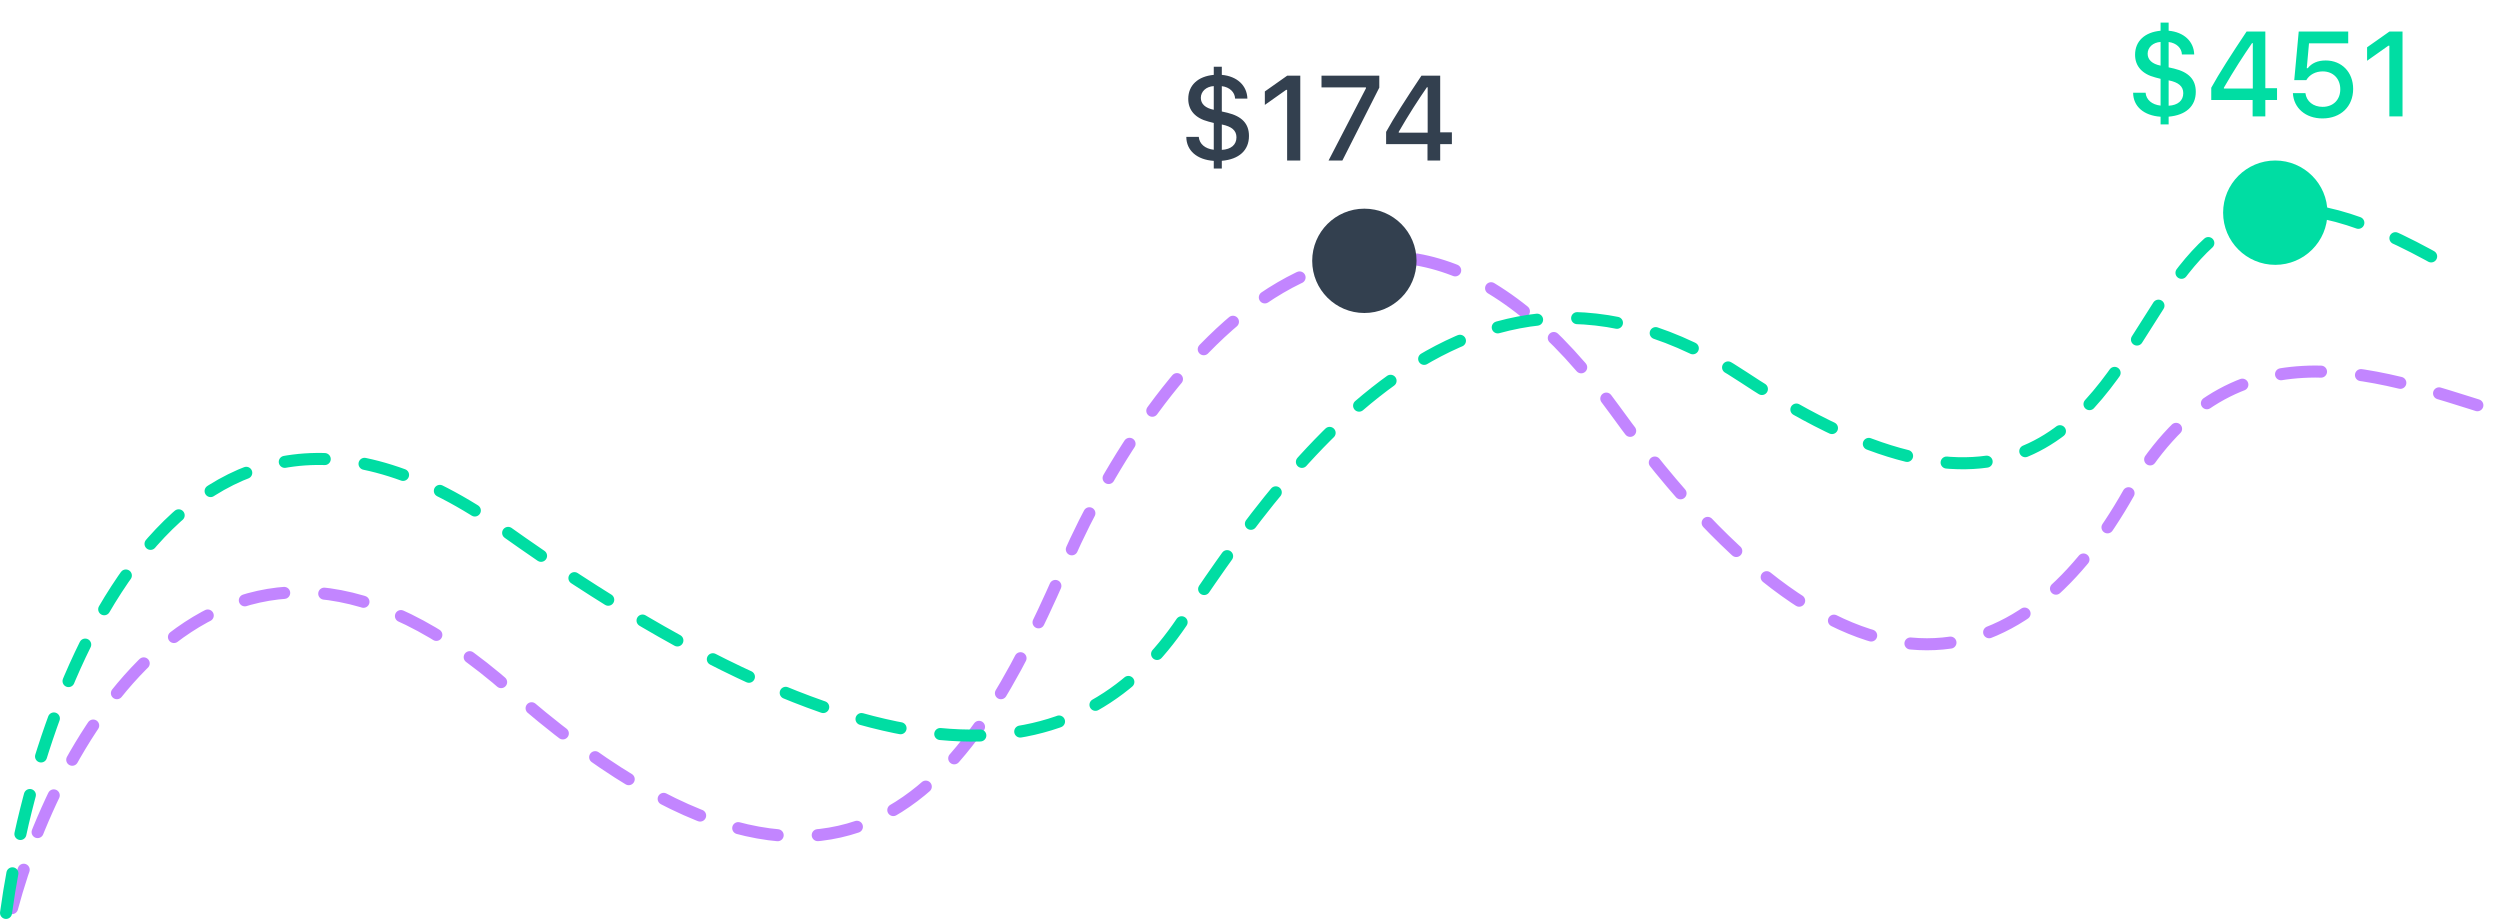
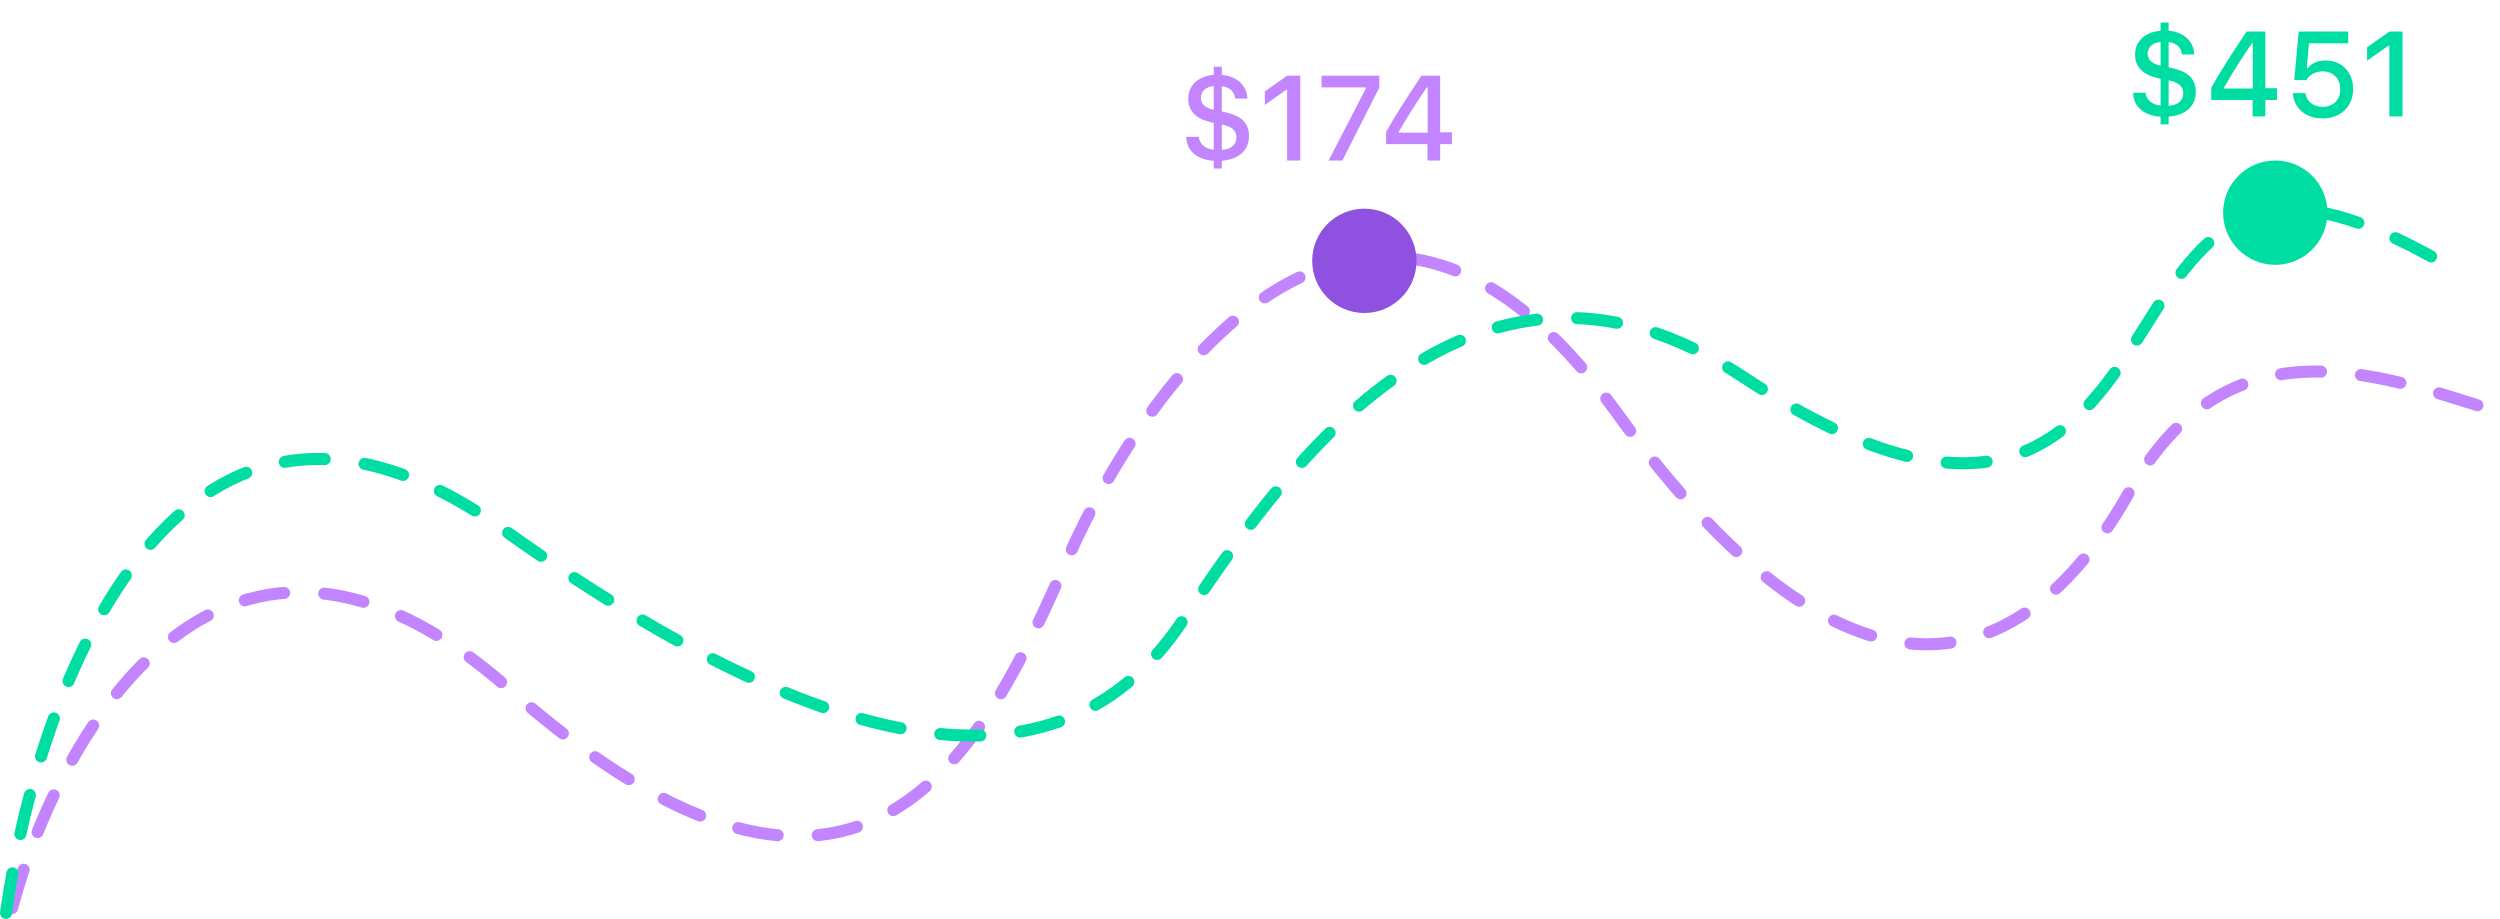
<svg xmlns="http://www.w3.org/2000/svg" width="623" height="229" viewBox="0 0 623 229" fill="none">
  <path d="M3 226.303C14.833 182.137 56.2 109.403 127 171.803C215.5 249.803 245.5 185.803 266 139.303C286.5 92.803 341.5 17.803 402.5 102.303C463.5 186.803 506 166.303 530.5 122.803C555 79.303 591.5 92.803 621.5 102.303" stroke="#C285FF" stroke-width="3" stroke-linecap="round" stroke-dasharray="10 10" />
  <path d="M1.5 227.5C9.167 171.667 44.7 74.4 125.5 132C226.5 204 271.5 189 294.5 155C317.5 121 365 48 434.5 94C504 140 521.5 101.5 538 76C554.5 50.5 569.5 42 613 68" stroke="#00DDA3" stroke-width="3" stroke-linecap="round" stroke-dasharray="10 10" />
-   <circle cx="340" cy="65" r="13" fill="#33404F" />
+   <circle cx="340" cy="65" r="13" fill="#8f51e0" />
  <circle cx="567" cy="53" r="13" fill="#00DDA3" />
-   <path d="M304.477 41.992V40.073C308.769 39.707 311.244 37.466 311.244 33.877C311.244 30.845 309.516 28.984 305.839 28.091L304.477 27.783V21.47C306.41 21.704 307.729 22.964 307.787 24.575H310.849C310.761 21.309 308.271 18.994 304.477 18.657V16.636H302.47V18.657C298.515 19.023 296.112 21.265 296.112 24.648C296.112 27.505 297.899 29.468 301.166 30.303L302.47 30.64V37.319C300.287 37.07 298.881 35.855 298.734 34.111H295.629C295.644 37.51 298.28 39.81 302.47 40.088V41.992H304.477ZM308.124 34.214C308.124 36.074 306.791 37.217 304.477 37.349V31.02C306.967 31.519 308.124 32.529 308.124 34.214ZM299.247 24.385C299.247 22.788 300.595 21.558 302.47 21.455V27.358C300.36 26.934 299.247 25.894 299.247 24.385ZM320.751 40H324.032V18.862H320.766L315.199 22.788V26.143L320.502 22.393H320.751V40ZM331.078 40H334.521L343.72 21.836V18.862H329.32V21.777H340.395V22.012L331.078 40ZM355.731 40H358.896V35.913H361.811V32.983H358.896V18.862H354.223C350.458 24.502 347.309 29.409 345.419 32.866V35.913H355.731V40ZM348.568 32.852C351.059 28.53 353.49 24.78 355.585 21.748H355.775V33.057H348.568V32.852Z" fill="#33404F" />
+   <path d="M304.477 41.992V40.073C308.769 39.707 311.244 37.466 311.244 33.877C311.244 30.845 309.516 28.984 305.839 28.091L304.477 27.783V21.47C306.41 21.704 307.729 22.964 307.787 24.575H310.849C310.761 21.309 308.271 18.994 304.477 18.657V16.636H302.47V18.657C298.515 19.023 296.112 21.265 296.112 24.648C296.112 27.505 297.899 29.468 301.166 30.303L302.47 30.64V37.319C300.287 37.07 298.881 35.855 298.734 34.111H295.629C295.644 37.51 298.28 39.81 302.47 40.088V41.992H304.477ZM308.124 34.214C308.124 36.074 306.791 37.217 304.477 37.349V31.02C306.967 31.519 308.124 32.529 308.124 34.214ZM299.247 24.385C299.247 22.788 300.595 21.558 302.47 21.455V27.358C300.36 26.934 299.247 25.894 299.247 24.385ZM320.751 40H324.032V18.862H320.766L315.199 22.788V26.143L320.502 22.393H320.751V40ZM331.078 40H334.521L343.72 21.836V18.862H329.32V21.777H340.395V22.012L331.078 40ZM355.731 40H358.896V35.913H361.811V32.983H358.896V18.862H354.223C350.458 24.502 347.309 29.409 345.419 32.866V35.913H355.731V40ZM348.568 32.852C351.059 28.53 353.49 24.78 355.585 21.748H355.775V33.057H348.568V32.852Z" fill="#C285FF" />
  <path d="M540.424 30.992V29.073C544.716 28.707 547.191 26.466 547.191 22.877C547.191 19.845 545.463 17.984 541.786 17.091L540.424 16.783V10.47C542.357 10.704 543.676 11.964 543.734 13.575H546.796C546.708 10.309 544.218 7.994 540.424 7.657V5.636H538.417V7.657C534.462 8.023 532.06 10.265 532.06 13.648C532.06 16.505 533.847 18.468 537.113 19.303L538.417 19.64V26.319C536.234 26.07 534.828 24.855 534.682 23.111H531.576C531.591 26.51 534.228 28.81 538.417 29.088V30.992H540.424ZM544.071 23.214C544.071 25.074 542.738 26.217 540.424 26.349V20.02C542.914 20.519 544.071 21.529 544.071 23.214ZM535.194 13.385C535.194 11.788 536.542 10.558 538.417 10.455V16.358C536.308 15.934 535.194 14.894 535.194 13.385ZM561.356 29H564.521V24.913H567.436V21.983H564.521V7.862H559.848C556.083 13.502 552.934 18.409 551.044 21.866V24.913H561.356V29ZM554.193 21.852C556.684 17.53 559.115 13.78 561.21 10.748H561.4V22.057H554.193V21.852ZM578.759 29.513C583.314 29.513 586.405 26.539 586.405 22.159C586.405 17.999 583.578 15.069 579.564 15.069C577.558 15.069 576.063 15.743 575.097 16.988H574.848L575.404 10.792H585.175V7.862H572.841L571.728 19.962H574.73C575.551 18.6 577.016 17.794 578.832 17.794C581.41 17.794 583.197 19.596 583.197 22.247C583.197 24.884 581.425 26.627 578.788 26.627C576.474 26.627 574.76 25.265 574.511 23.214H571.391C571.581 26.92 574.555 29.513 578.759 29.513ZM595.429 29H598.71V7.862H595.443L589.877 11.788V15.143L595.18 11.393H595.429V29Z" fill="#00DDA3" />
</svg>
